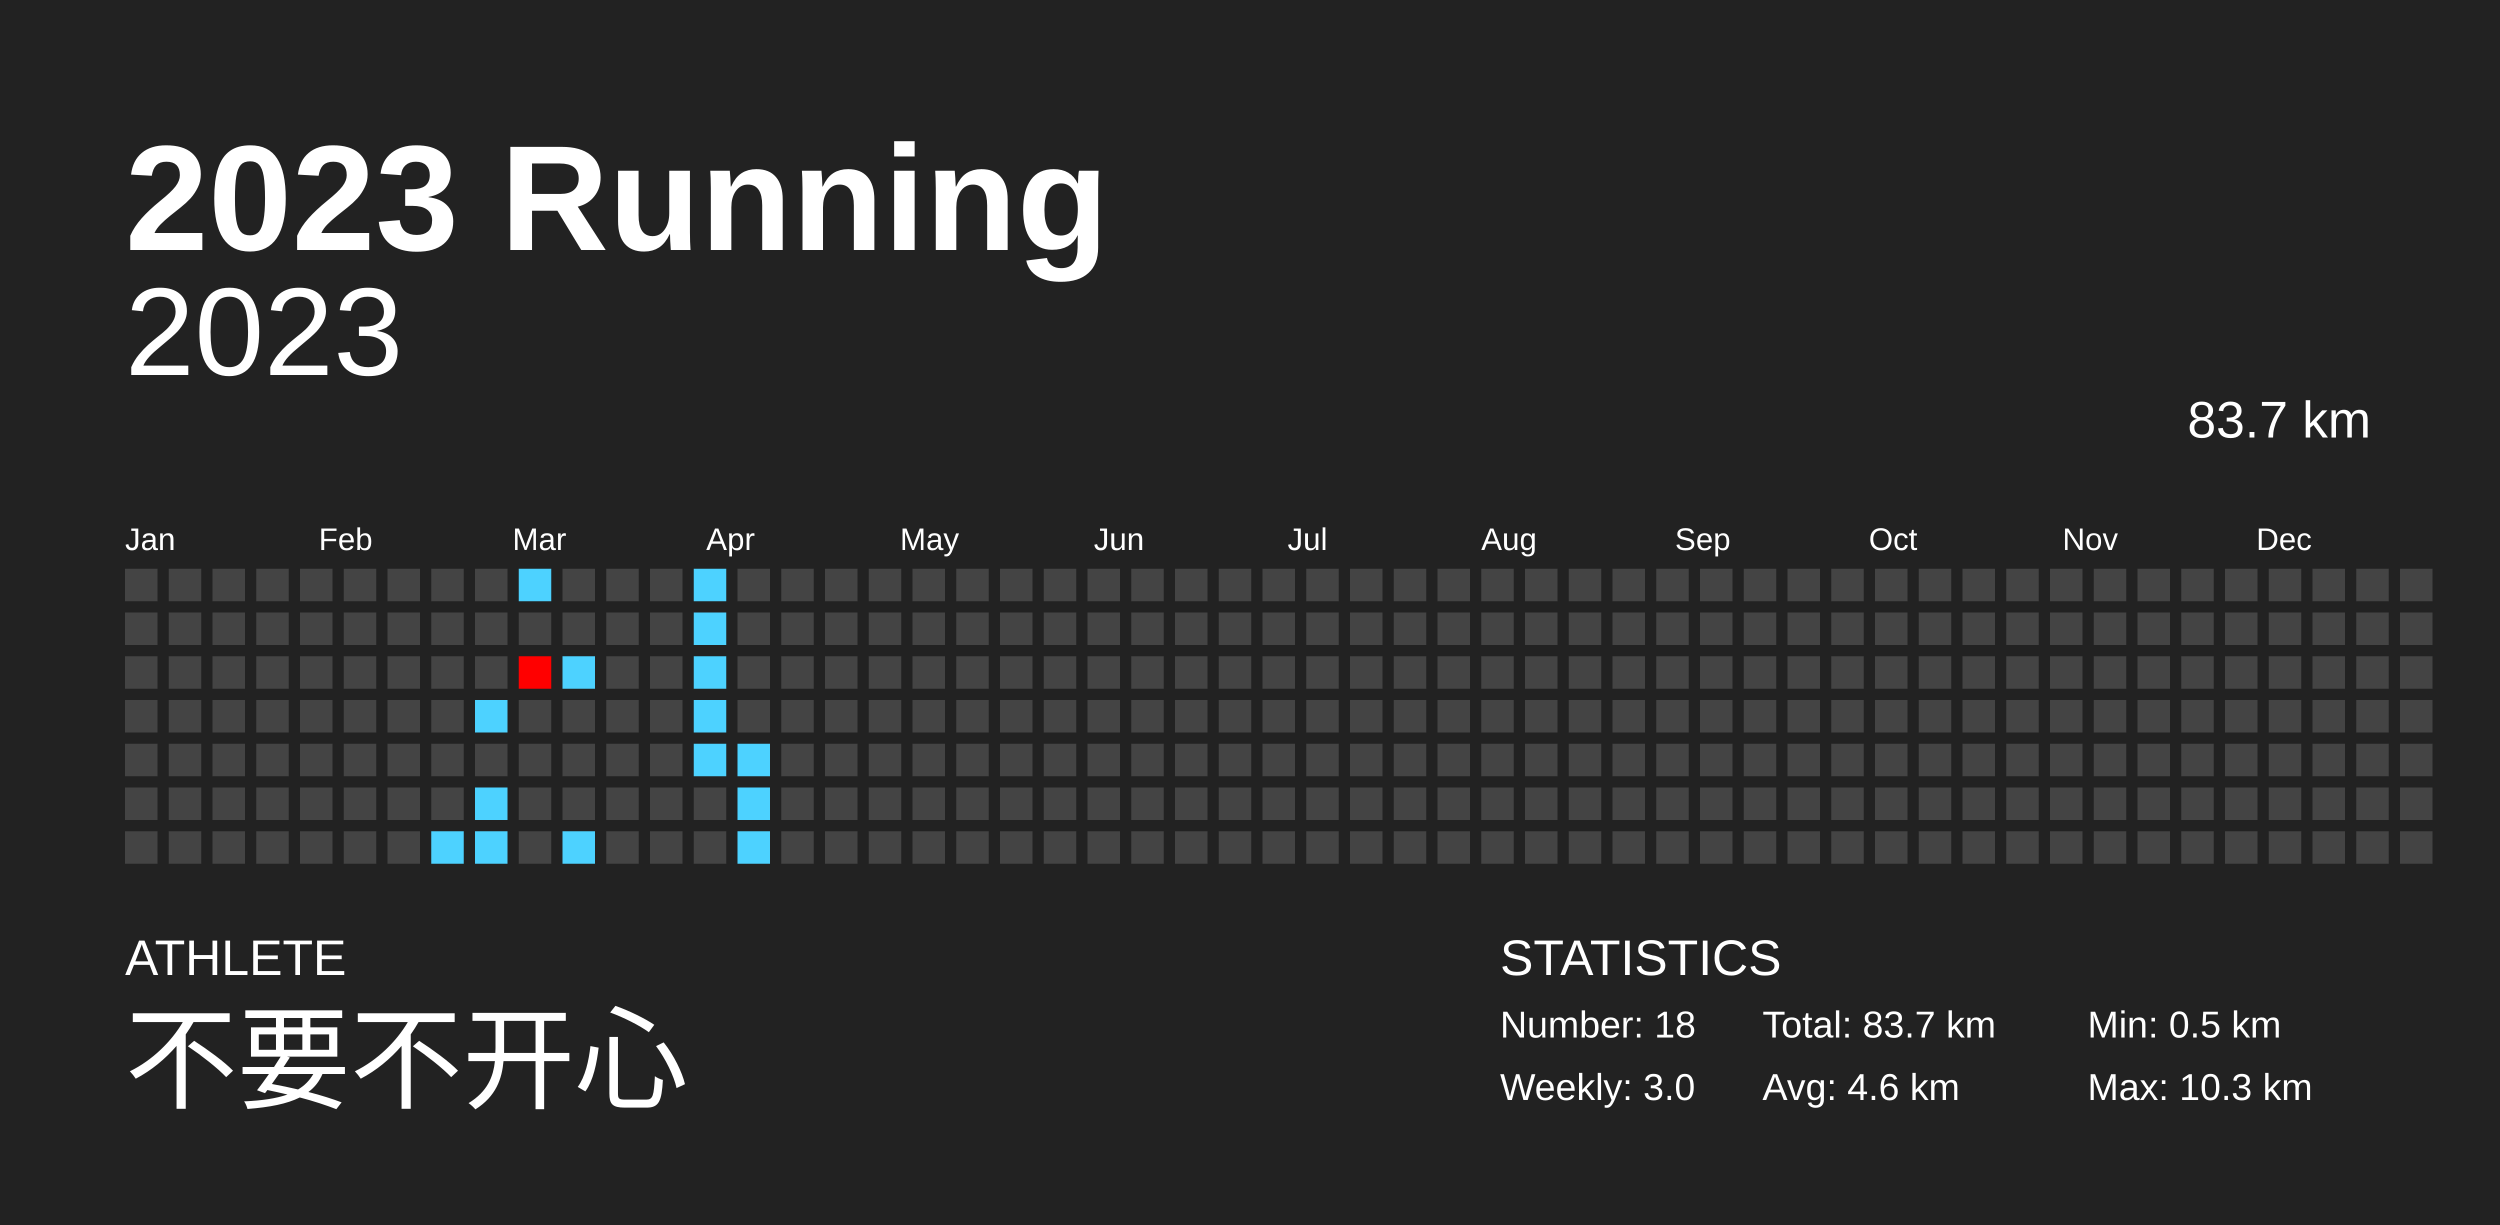
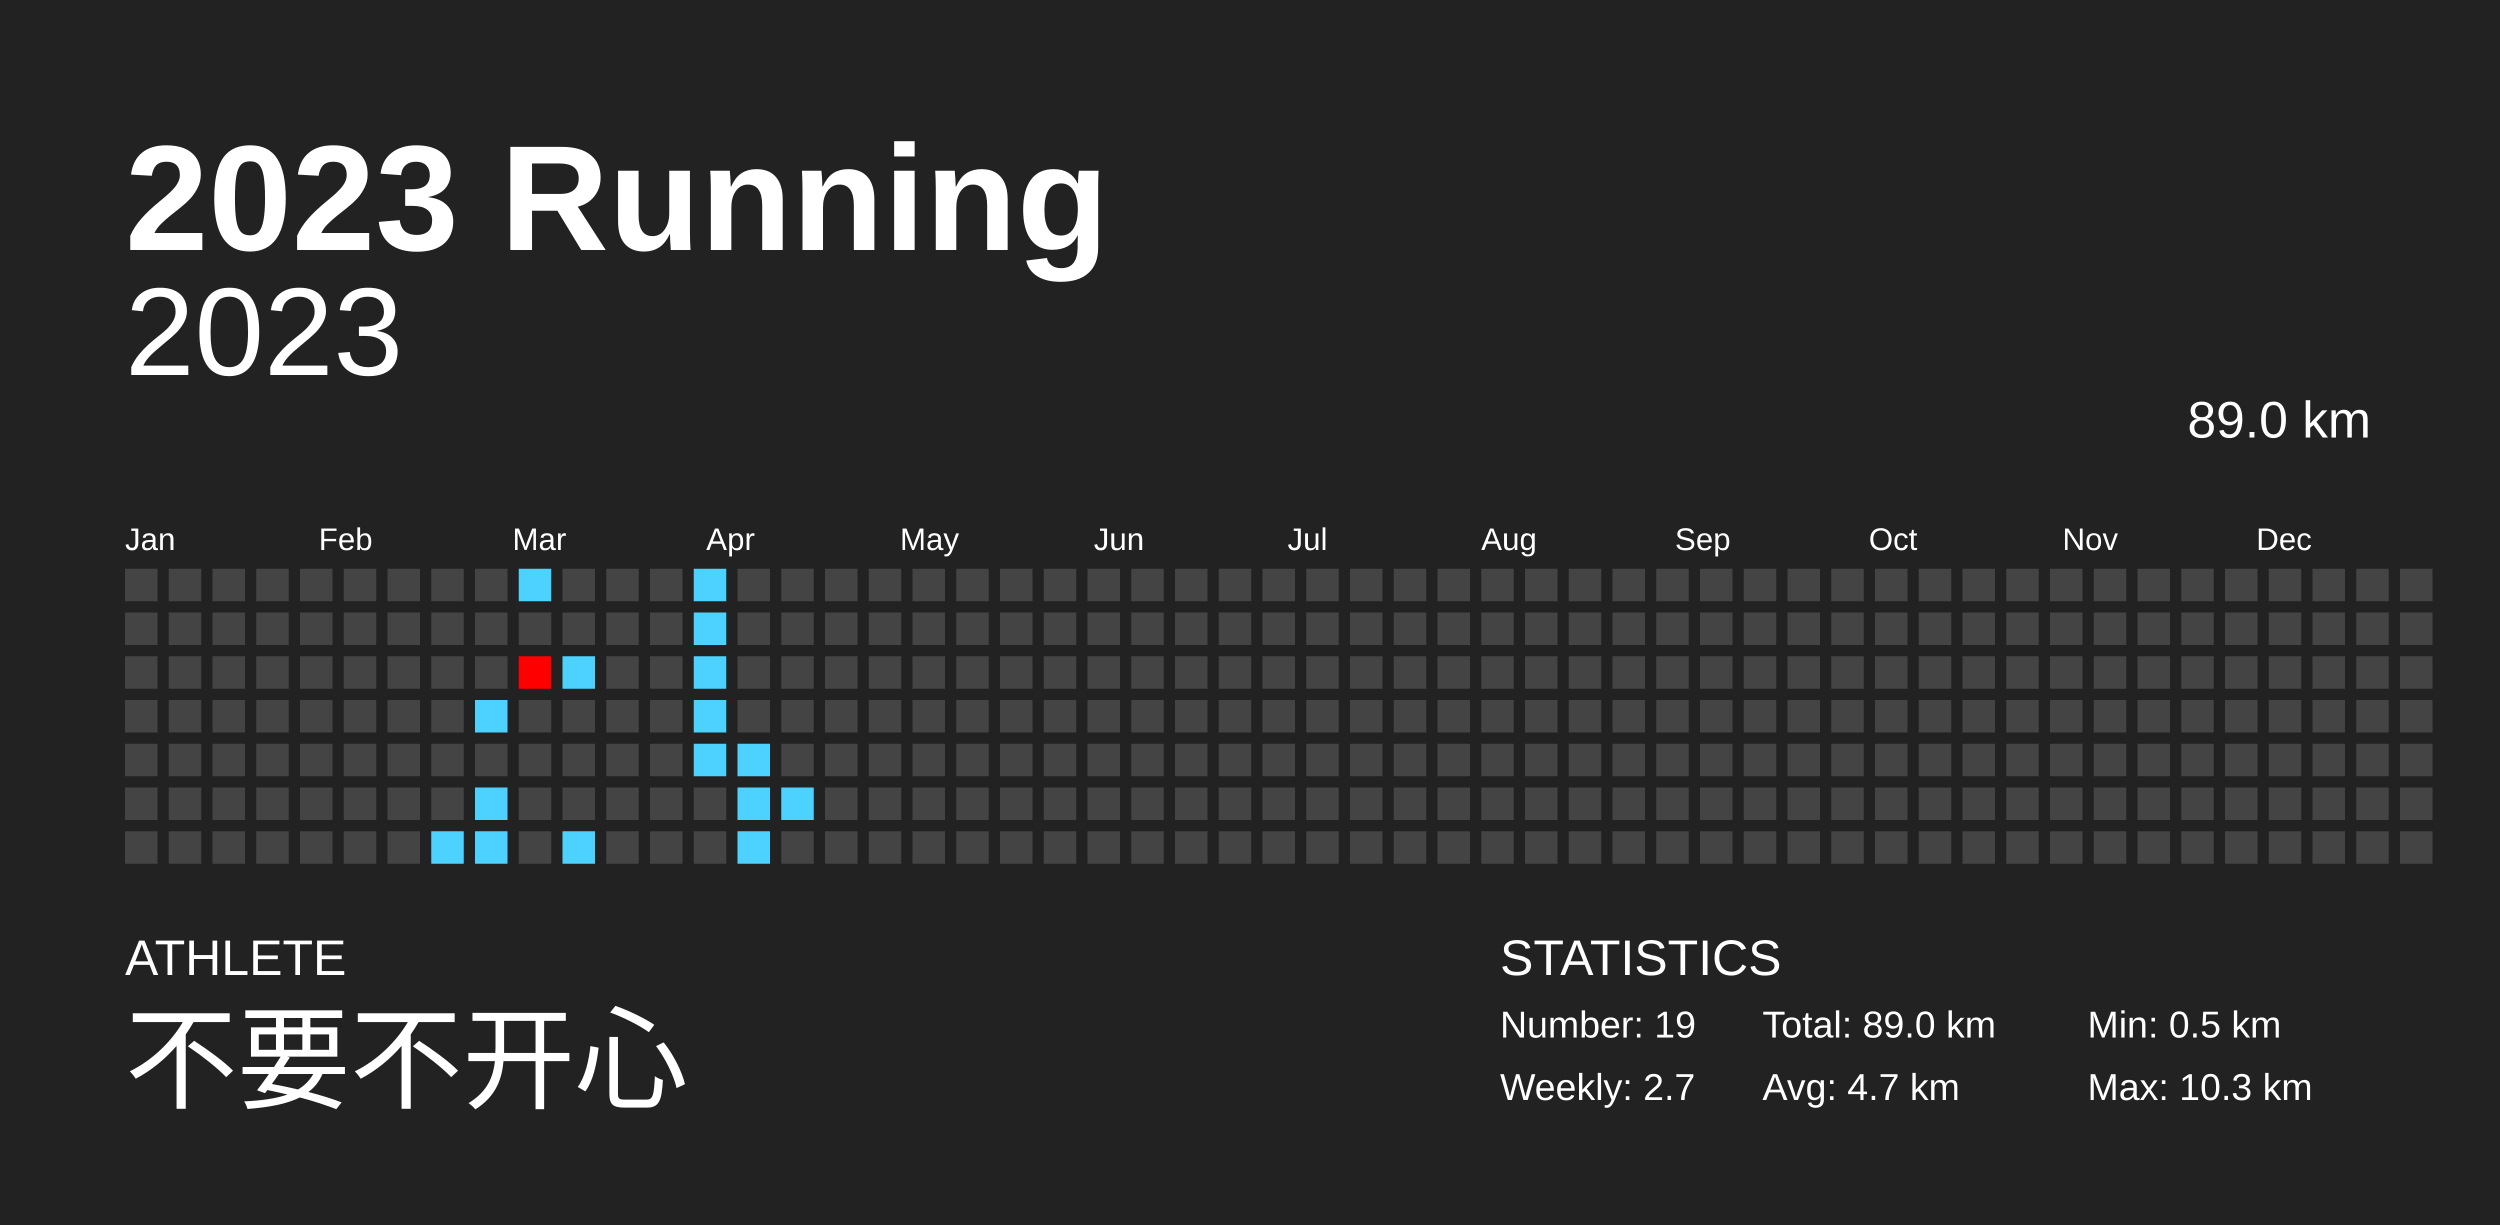
<svg xmlns="http://www.w3.org/2000/svg" baseProfile="full" height="98mm" version="1.1" viewBox="0,0,200,98" width="200mm">
  <defs />
  <rect fill="#222222" height="98" width="200" x="0" y="0" />
  <text fill="#FFFFFF" style="font-size:12px; font-family:Arial; font-weight:bold;" x="10" y="20">2023 Running</text>
  <text fill="#FFFFFF" style="font-size:4px; font-family:Arial" x="10" y="78">ATHLETE</text>
  <text fill="#FFFFFF" style="font-size:9px; font-family:Arial" x="10" y="88">不要不开心</text>
  <text fill="#FFFFFF" style="font-size:4px; font-family:Arial" x="120" y="78">STATISTICS</text>
-   <text fill="#FFFFFF" style="font-size:3px; font-family:Arial" x="120" y="83">Number: 18</text>
-   <text fill="#FFFFFF" style="font-size:3px; font-family:Arial" x="120" y="88">Weekly: 3.0</text>
-   <text fill="#FFFFFF" style="font-size:3px; font-family:Arial" x="141" y="83">Total: 83.7 km</text>
-   <text fill="#FFFFFF" style="font-size:3px; font-family:Arial" x="141" y="88">Avg: 4.6 km</text>
+   <text fill="#FFFFFF" style="font-size:3px; font-family:Arial" x="120" y="83">Number: 19</text>
+   <text fill="#FFFFFF" style="font-size:3px; font-family:Arial" x="120" y="88">Weekly: 2.7</text>
+   <text fill="#FFFFFF" style="font-size:3px; font-family:Arial" x="141" y="83">Total: 89.0 km</text>
+   <text fill="#FFFFFF" style="font-size:3px; font-family:Arial" x="141" y="88">Avg: 4.7 km</text>
  <text fill="#FFFFFF" style="font-size:3px; font-family:Arial" x="167" y="83">Min: 0.5 km</text>
  <text fill="#FFFFFF" style="font-size:3px; font-family:Arial" x="167" y="88">Max: 10.3 km</text>
  <text alignment-baseline="hanging" fill="#FFFFFF" style="font-size:10.0px; font-family:Arial;" x="10" y="30">2023</text>
-   <text alignment-baseline="hanging" fill="#FFFFFF" style="font-size:4.125px; font-family:Arial;" x="175" y="35">83.7 km</text>
+   <text alignment-baseline="hanging" fill="#FFFFFF" style="font-size:4.125px; font-family:Arial;" x="175" y="35">89.0 km</text>
  <text fill="#FFFFFF" style="font-size:2.5px; font-family:Arial" x="10.0" y="44">Jan</text>
  <text fill="#FFFFFF" style="font-size:2.5px; font-family:Arial" x="25.5" y="44">Feb</text>
  <text fill="#FFFFFF" style="font-size:2.5px; font-family:Arial" x="41.0" y="44">Mar</text>
  <text fill="#FFFFFF" style="font-size:2.5px; font-family:Arial" x="56.5" y="44">Apr</text>
  <text fill="#FFFFFF" style="font-size:2.5px; font-family:Arial" x="72.0" y="44">May</text>
  <text fill="#FFFFFF" style="font-size:2.5px; font-family:Arial" x="87.5" y="44">Jun</text>
  <text fill="#FFFFFF" style="font-size:2.5px; font-family:Arial" x="103.0" y="44">Jul</text>
  <text fill="#FFFFFF" style="font-size:2.5px; font-family:Arial" x="118.5" y="44">Aug</text>
  <text fill="#FFFFFF" style="font-size:2.5px; font-family:Arial" x="134.0" y="44">Sep</text>
  <text fill="#FFFFFF" style="font-size:2.5px; font-family:Arial" x="149.5" y="44">Oct</text>
  <text fill="#FFFFFF" style="font-size:2.5px; font-family:Arial" x="165.0" y="44">Nov</text>
  <text fill="#FFFFFF" style="font-size:2.5px; font-family:Arial" x="180.5" y="44">Dec</text>
  <rect fill="#444444" height="2.6" width="2.6" x="10.0" y="45.5" />
  <rect fill="#444444" height="2.6" width="2.6" x="10.0" y="49.0" />
  <rect fill="#444444" height="2.6" width="2.6" x="10.0" y="52.5" />
  <rect fill="#444444" height="2.6" width="2.6" x="10.0" y="56.0" />
  <rect fill="#444444" height="2.6" width="2.6" x="10.0" y="59.5" />
  <rect fill="#444444" height="2.6" width="2.6" x="10.0" y="63.0" />
  <rect fill="#444444" height="2.6" width="2.6" x="10.0" y="66.5" />
  <rect fill="#444444" height="2.6" width="2.6" x="13.5" y="45.5" />
  <rect fill="#444444" height="2.6" width="2.6" x="13.5" y="49.0" />
  <rect fill="#444444" height="2.6" width="2.6" x="13.5" y="52.5" />
  <rect fill="#444444" height="2.6" width="2.6" x="13.5" y="56.0" />
  <rect fill="#444444" height="2.6" width="2.6" x="13.5" y="59.5" />
  <rect fill="#444444" height="2.6" width="2.6" x="13.5" y="63.0" />
  <rect fill="#444444" height="2.6" width="2.6" x="13.5" y="66.5" />
  <rect fill="#444444" height="2.6" width="2.6" x="17.0" y="45.5" />
  <rect fill="#444444" height="2.6" width="2.6" x="17.0" y="49.0" />
  <rect fill="#444444" height="2.6" width="2.6" x="17.0" y="52.5" />
  <rect fill="#444444" height="2.6" width="2.6" x="17.0" y="56.0" />
  <rect fill="#444444" height="2.6" width="2.6" x="17.0" y="59.5" />
  <rect fill="#444444" height="2.6" width="2.6" x="17.0" y="63.0" />
  <rect fill="#444444" height="2.6" width="2.6" x="17.0" y="66.5" />
  <rect fill="#444444" height="2.6" width="2.6" x="20.5" y="45.5" />
  <rect fill="#444444" height="2.6" width="2.6" x="20.5" y="49.0" />
  <rect fill="#444444" height="2.6" width="2.6" x="20.5" y="52.5" />
  <rect fill="#444444" height="2.6" width="2.6" x="20.5" y="56.0" />
  <rect fill="#444444" height="2.6" width="2.6" x="20.5" y="59.5" />
  <rect fill="#444444" height="2.6" width="2.6" x="20.5" y="63.0" />
  <rect fill="#444444" height="2.6" width="2.6" x="20.5" y="66.5" />
  <rect fill="#444444" height="2.6" width="2.6" x="24.0" y="45.5" />
  <rect fill="#444444" height="2.6" width="2.6" x="24.0" y="49.0" />
  <rect fill="#444444" height="2.6" width="2.6" x="24.0" y="52.5" />
  <rect fill="#444444" height="2.6" width="2.6" x="24.0" y="56.0" />
  <rect fill="#444444" height="2.6" width="2.6" x="24.0" y="59.5" />
  <rect fill="#444444" height="2.6" width="2.6" x="24.0" y="63.0" />
  <rect fill="#444444" height="2.6" width="2.6" x="24.0" y="66.5" />
  <rect fill="#444444" height="2.6" width="2.6" x="27.5" y="45.5" />
  <rect fill="#444444" height="2.6" width="2.6" x="27.5" y="49.0" />
  <rect fill="#444444" height="2.6" width="2.6" x="27.5" y="52.5" />
  <rect fill="#444444" height="2.6" width="2.6" x="27.5" y="56.0" />
  <rect fill="#444444" height="2.6" width="2.6" x="27.5" y="59.5" />
  <rect fill="#444444" height="2.6" width="2.6" x="27.5" y="63.0" />
  <rect fill="#444444" height="2.6" width="2.6" x="27.5" y="66.5" />
  <rect fill="#444444" height="2.6" width="2.6" x="31.0" y="45.5" />
  <rect fill="#444444" height="2.6" width="2.6" x="31.0" y="49.0" />
  <rect fill="#444444" height="2.6" width="2.6" x="31.0" y="52.5" />
  <rect fill="#444444" height="2.6" width="2.6" x="31.0" y="56.0" />
  <rect fill="#444444" height="2.6" width="2.6" x="31.0" y="59.5" />
  <rect fill="#444444" height="2.6" width="2.6" x="31.0" y="63.0" />
  <rect fill="#444444" height="2.6" width="2.6" x="31.0" y="66.5" />
  <rect fill="#444444" height="2.6" width="2.6" x="34.5" y="45.5" />
  <rect fill="#444444" height="2.6" width="2.6" x="34.5" y="49.0" />
  <rect fill="#444444" height="2.6" width="2.6" x="34.5" y="52.5" />
  <rect fill="#444444" height="2.6" width="2.6" x="34.5" y="56.0" />
  <rect fill="#444444" height="2.6" width="2.6" x="34.5" y="59.5" />
  <rect fill="#444444" height="2.6" width="2.6" x="34.5" y="63.0" />
  <rect fill="#4dd2ff" height="2.6" width="2.6" x="34.5" y="66.5" />
  <rect fill="#444444" height="2.6" width="2.6" x="38.0" y="45.5" />
  <rect fill="#444444" height="2.6" width="2.6" x="38.0" y="49.0" />
  <rect fill="#444444" height="2.6" width="2.6" x="38.0" y="52.5" />
  <rect fill="#4dd2ff" height="2.6" width="2.6" x="38.0" y="56.0" />
  <rect fill="#444444" height="2.6" width="2.6" x="38.0" y="59.5" />
  <rect fill="#4dd2ff" height="2.6" width="2.6" x="38.0" y="63.0" />
  <rect fill="#4dd2ff" height="2.6" width="2.6" x="38.0" y="66.5" />
  <rect fill="#4dd2ff" height="2.6" width="2.6" x="41.5" y="45.5" />
  <rect fill="#444444" height="2.6" width="2.6" x="41.5" y="49.0" />
  <rect fill="#ff0000" height="2.6" width="2.6" x="41.5" y="52.5" />
  <rect fill="#444444" height="2.6" width="2.6" x="41.5" y="56.0" />
  <rect fill="#444444" height="2.6" width="2.6" x="41.5" y="59.5" />
  <rect fill="#444444" height="2.6" width="2.6" x="41.5" y="63.0" />
  <rect fill="#444444" height="2.6" width="2.6" x="41.5" y="66.5" />
  <rect fill="#444444" height="2.6" width="2.6" x="45.0" y="45.5" />
  <rect fill="#444444" height="2.6" width="2.6" x="45.0" y="49.0" />
  <rect fill="#4dd2ff" height="2.6" width="2.6" x="45.0" y="52.5" />
  <rect fill="#444444" height="2.6" width="2.6" x="45.0" y="56.0" />
  <rect fill="#444444" height="2.6" width="2.6" x="45.0" y="59.5" />
  <rect fill="#444444" height="2.6" width="2.6" x="45.0" y="63.0" />
  <rect fill="#4dd2ff" height="2.6" width="2.6" x="45.0" y="66.5" />
  <rect fill="#444444" height="2.6" width="2.6" x="48.5" y="45.5" />
  <rect fill="#444444" height="2.6" width="2.6" x="48.5" y="49.0" />
  <rect fill="#444444" height="2.6" width="2.6" x="48.5" y="52.5" />
  <rect fill="#444444" height="2.6" width="2.6" x="48.5" y="56.0" />
  <rect fill="#444444" height="2.6" width="2.6" x="48.5" y="59.5" />
  <rect fill="#444444" height="2.6" width="2.6" x="48.5" y="63.0" />
  <rect fill="#444444" height="2.6" width="2.6" x="48.5" y="66.5" />
  <rect fill="#444444" height="2.6" width="2.6" x="52.0" y="45.5" />
  <rect fill="#444444" height="2.6" width="2.6" x="52.0" y="49.0" />
  <rect fill="#444444" height="2.6" width="2.6" x="52.0" y="52.5" />
  <rect fill="#444444" height="2.6" width="2.6" x="52.0" y="56.0" />
  <rect fill="#444444" height="2.6" width="2.6" x="52.0" y="59.5" />
  <rect fill="#444444" height="2.6" width="2.6" x="52.0" y="63.0" />
  <rect fill="#444444" height="2.6" width="2.6" x="52.0" y="66.5" />
  <rect fill="#4dd2ff" height="2.6" width="2.6" x="55.5" y="45.5" />
  <rect fill="#4dd2ff" height="2.6" width="2.6" x="55.5" y="49.0" />
  <rect fill="#4dd2ff" height="2.6" width="2.6" x="55.5" y="52.5" />
  <rect fill="#4dd2ff" height="2.6" width="2.6" x="55.5" y="56.0" />
  <rect fill="#4dd2ff" height="2.6" width="2.6" x="55.5" y="59.5" />
  <rect fill="#444444" height="2.6" width="2.6" x="55.5" y="63.0" />
  <rect fill="#444444" height="2.6" width="2.6" x="55.5" y="66.5" />
  <rect fill="#444444" height="2.6" width="2.6" x="59.0" y="45.5" />
  <rect fill="#444444" height="2.6" width="2.6" x="59.0" y="49.0" />
  <rect fill="#444444" height="2.6" width="2.6" x="59.0" y="52.5" />
  <rect fill="#444444" height="2.6" width="2.6" x="59.0" y="56.0" />
  <rect fill="#4dd2ff" height="2.6" width="2.6" x="59.0" y="59.5" />
  <rect fill="#4dd2ff" height="2.6" width="2.6" x="59.0" y="63.0" />
  <rect fill="#4dd2ff" height="2.6" width="2.6" x="59.0" y="66.5" />
  <rect fill="#444444" height="2.6" width="2.6" x="62.5" y="45.5" />
  <rect fill="#444444" height="2.6" width="2.6" x="62.5" y="49.0" />
  <rect fill="#444444" height="2.6" width="2.6" x="62.5" y="52.5" />
  <rect fill="#444444" height="2.6" width="2.6" x="62.5" y="56.0" />
  <rect fill="#444444" height="2.6" width="2.6" x="62.5" y="59.5" />
-   <rect fill="#444444" height="2.6" width="2.6" x="62.5" y="63.0" />
+   <rect fill="#4dd2ff" height="2.6" width="2.6" x="62.5" y="63.0" />
  <rect fill="#444444" height="2.6" width="2.6" x="62.5" y="66.5" />
  <rect fill="#444444" height="2.6" width="2.6" x="66.0" y="45.5" />
  <rect fill="#444444" height="2.6" width="2.6" x="66.0" y="49.0" />
  <rect fill="#444444" height="2.6" width="2.6" x="66.0" y="52.5" />
  <rect fill="#444444" height="2.6" width="2.6" x="66.0" y="56.0" />
  <rect fill="#444444" height="2.6" width="2.6" x="66.0" y="59.5" />
  <rect fill="#444444" height="2.6" width="2.6" x="66.0" y="63.0" />
  <rect fill="#444444" height="2.6" width="2.6" x="66.0" y="66.5" />
  <rect fill="#444444" height="2.6" width="2.6" x="69.5" y="45.5" />
  <rect fill="#444444" height="2.6" width="2.6" x="69.5" y="49.0" />
  <rect fill="#444444" height="2.6" width="2.6" x="69.5" y="52.5" />
  <rect fill="#444444" height="2.6" width="2.6" x="69.5" y="56.0" />
  <rect fill="#444444" height="2.6" width="2.6" x="69.5" y="59.5" />
  <rect fill="#444444" height="2.6" width="2.6" x="69.5" y="63.0" />
  <rect fill="#444444" height="2.6" width="2.6" x="69.5" y="66.5" />
  <rect fill="#444444" height="2.6" width="2.6" x="73.0" y="45.5" />
  <rect fill="#444444" height="2.6" width="2.6" x="73.0" y="49.0" />
  <rect fill="#444444" height="2.6" width="2.6" x="73.0" y="52.5" />
  <rect fill="#444444" height="2.6" width="2.6" x="73.0" y="56.0" />
  <rect fill="#444444" height="2.6" width="2.6" x="73.0" y="59.5" />
  <rect fill="#444444" height="2.6" width="2.6" x="73.0" y="63.0" />
  <rect fill="#444444" height="2.6" width="2.6" x="73.0" y="66.5" />
  <rect fill="#444444" height="2.6" width="2.6" x="76.5" y="45.5" />
  <rect fill="#444444" height="2.6" width="2.6" x="76.5" y="49.0" />
  <rect fill="#444444" height="2.6" width="2.6" x="76.5" y="52.5" />
  <rect fill="#444444" height="2.6" width="2.6" x="76.5" y="56.0" />
  <rect fill="#444444" height="2.6" width="2.6" x="76.5" y="59.5" />
  <rect fill="#444444" height="2.6" width="2.6" x="76.5" y="63.0" />
  <rect fill="#444444" height="2.6" width="2.6" x="76.5" y="66.5" />
  <rect fill="#444444" height="2.6" width="2.6" x="80.0" y="45.5" />
  <rect fill="#444444" height="2.6" width="2.6" x="80.0" y="49.0" />
  <rect fill="#444444" height="2.6" width="2.6" x="80.0" y="52.5" />
  <rect fill="#444444" height="2.6" width="2.6" x="80.0" y="56.0" />
  <rect fill="#444444" height="2.6" width="2.6" x="80.0" y="59.5" />
  <rect fill="#444444" height="2.6" width="2.6" x="80.0" y="63.0" />
  <rect fill="#444444" height="2.6" width="2.6" x="80.0" y="66.5" />
  <rect fill="#444444" height="2.6" width="2.6" x="83.5" y="45.5" />
  <rect fill="#444444" height="2.6" width="2.6" x="83.5" y="49.0" />
  <rect fill="#444444" height="2.6" width="2.6" x="83.5" y="52.5" />
  <rect fill="#444444" height="2.6" width="2.6" x="83.5" y="56.0" />
  <rect fill="#444444" height="2.6" width="2.6" x="83.5" y="59.5" />
  <rect fill="#444444" height="2.6" width="2.6" x="83.5" y="63.0" />
  <rect fill="#444444" height="2.6" width="2.6" x="83.5" y="66.5" />
  <rect fill="#444444" height="2.6" width="2.6" x="87.0" y="45.5" />
  <rect fill="#444444" height="2.6" width="2.6" x="87.0" y="49.0" />
  <rect fill="#444444" height="2.6" width="2.6" x="87.0" y="52.5" />
  <rect fill="#444444" height="2.6" width="2.6" x="87.0" y="56.0" />
  <rect fill="#444444" height="2.6" width="2.6" x="87.0" y="59.5" />
  <rect fill="#444444" height="2.6" width="2.6" x="87.0" y="63.0" />
  <rect fill="#444444" height="2.6" width="2.6" x="87.0" y="66.5" />
  <rect fill="#444444" height="2.6" width="2.6" x="90.5" y="45.5" />
  <rect fill="#444444" height="2.6" width="2.6" x="90.5" y="49.0" />
  <rect fill="#444444" height="2.6" width="2.6" x="90.5" y="52.5" />
  <rect fill="#444444" height="2.6" width="2.6" x="90.5" y="56.0" />
  <rect fill="#444444" height="2.6" width="2.6" x="90.5" y="59.5" />
  <rect fill="#444444" height="2.6" width="2.6" x="90.5" y="63.0" />
  <rect fill="#444444" height="2.6" width="2.6" x="90.5" y="66.5" />
  <rect fill="#444444" height="2.6" width="2.6" x="94.0" y="45.5" />
  <rect fill="#444444" height="2.6" width="2.6" x="94.0" y="49.0" />
  <rect fill="#444444" height="2.6" width="2.6" x="94.0" y="52.5" />
  <rect fill="#444444" height="2.6" width="2.6" x="94.0" y="56.0" />
  <rect fill="#444444" height="2.6" width="2.6" x="94.0" y="59.5" />
  <rect fill="#444444" height="2.6" width="2.6" x="94.0" y="63.0" />
  <rect fill="#444444" height="2.6" width="2.6" x="94.0" y="66.5" />
  <rect fill="#444444" height="2.6" width="2.6" x="97.5" y="45.5" />
  <rect fill="#444444" height="2.6" width="2.6" x="97.5" y="49.0" />
  <rect fill="#444444" height="2.6" width="2.6" x="97.5" y="52.5" />
  <rect fill="#444444" height="2.6" width="2.6" x="97.5" y="56.0" />
  <rect fill="#444444" height="2.6" width="2.6" x="97.5" y="59.5" />
  <rect fill="#444444" height="2.6" width="2.6" x="97.5" y="63.0" />
  <rect fill="#444444" height="2.6" width="2.6" x="97.5" y="66.5" />
  <rect fill="#444444" height="2.6" width="2.6" x="101.0" y="45.5" />
  <rect fill="#444444" height="2.6" width="2.6" x="101.0" y="49.0" />
  <rect fill="#444444" height="2.6" width="2.6" x="101.0" y="52.5" />
  <rect fill="#444444" height="2.6" width="2.6" x="101.0" y="56.0" />
  <rect fill="#444444" height="2.6" width="2.6" x="101.0" y="59.5" />
  <rect fill="#444444" height="2.6" width="2.6" x="101.0" y="63.0" />
  <rect fill="#444444" height="2.6" width="2.6" x="101.0" y="66.5" />
  <rect fill="#444444" height="2.6" width="2.6" x="104.5" y="45.5" />
  <rect fill="#444444" height="2.6" width="2.6" x="104.5" y="49.0" />
  <rect fill="#444444" height="2.6" width="2.6" x="104.5" y="52.5" />
  <rect fill="#444444" height="2.6" width="2.6" x="104.5" y="56.0" />
  <rect fill="#444444" height="2.6" width="2.6" x="104.5" y="59.5" />
  <rect fill="#444444" height="2.6" width="2.6" x="104.5" y="63.0" />
  <rect fill="#444444" height="2.6" width="2.6" x="104.5" y="66.5" />
  <rect fill="#444444" height="2.6" width="2.6" x="108.0" y="45.5" />
  <rect fill="#444444" height="2.6" width="2.6" x="108.0" y="49.0" />
  <rect fill="#444444" height="2.6" width="2.6" x="108.0" y="52.5" />
  <rect fill="#444444" height="2.6" width="2.6" x="108.0" y="56.0" />
  <rect fill="#444444" height="2.6" width="2.6" x="108.0" y="59.5" />
  <rect fill="#444444" height="2.6" width="2.6" x="108.0" y="63.0" />
  <rect fill="#444444" height="2.6" width="2.6" x="108.0" y="66.5" />
  <rect fill="#444444" height="2.6" width="2.6" x="111.5" y="45.5" />
  <rect fill="#444444" height="2.6" width="2.6" x="111.5" y="49.0" />
  <rect fill="#444444" height="2.6" width="2.6" x="111.5" y="52.5" />
  <rect fill="#444444" height="2.6" width="2.6" x="111.5" y="56.0" />
  <rect fill="#444444" height="2.6" width="2.6" x="111.5" y="59.5" />
  <rect fill="#444444" height="2.6" width="2.6" x="111.5" y="63.0" />
  <rect fill="#444444" height="2.6" width="2.6" x="111.5" y="66.5" />
  <rect fill="#444444" height="2.6" width="2.6" x="115.0" y="45.5" />
  <rect fill="#444444" height="2.6" width="2.6" x="115.0" y="49.0" />
  <rect fill="#444444" height="2.6" width="2.6" x="115.0" y="52.5" />
  <rect fill="#444444" height="2.6" width="2.6" x="115.0" y="56.0" />
  <rect fill="#444444" height="2.6" width="2.6" x="115.0" y="59.5" />
  <rect fill="#444444" height="2.6" width="2.6" x="115.0" y="63.0" />
  <rect fill="#444444" height="2.6" width="2.6" x="115.0" y="66.5" />
  <rect fill="#444444" height="2.6" width="2.6" x="118.5" y="45.5" />
  <rect fill="#444444" height="2.6" width="2.6" x="118.5" y="49.0" />
  <rect fill="#444444" height="2.6" width="2.6" x="118.5" y="52.5" />
  <rect fill="#444444" height="2.6" width="2.6" x="118.5" y="56.0" />
  <rect fill="#444444" height="2.6" width="2.6" x="118.5" y="59.5" />
  <rect fill="#444444" height="2.6" width="2.6" x="118.5" y="63.0" />
  <rect fill="#444444" height="2.6" width="2.6" x="118.5" y="66.5" />
  <rect fill="#444444" height="2.6" width="2.6" x="122.0" y="45.5" />
  <rect fill="#444444" height="2.6" width="2.6" x="122.0" y="49.0" />
  <rect fill="#444444" height="2.6" width="2.6" x="122.0" y="52.5" />
  <rect fill="#444444" height="2.6" width="2.6" x="122.0" y="56.0" />
  <rect fill="#444444" height="2.6" width="2.6" x="122.0" y="59.5" />
  <rect fill="#444444" height="2.6" width="2.6" x="122.0" y="63.0" />
  <rect fill="#444444" height="2.6" width="2.6" x="122.0" y="66.5" />
  <rect fill="#444444" height="2.6" width="2.6" x="125.5" y="45.5" />
  <rect fill="#444444" height="2.6" width="2.6" x="125.5" y="49.0" />
  <rect fill="#444444" height="2.6" width="2.6" x="125.5" y="52.5" />
  <rect fill="#444444" height="2.6" width="2.6" x="125.5" y="56.0" />
  <rect fill="#444444" height="2.6" width="2.6" x="125.5" y="59.5" />
  <rect fill="#444444" height="2.6" width="2.6" x="125.5" y="63.0" />
  <rect fill="#444444" height="2.6" width="2.6" x="125.5" y="66.5" />
  <rect fill="#444444" height="2.6" width="2.6" x="129.0" y="45.5" />
  <rect fill="#444444" height="2.6" width="2.6" x="129.0" y="49.0" />
  <rect fill="#444444" height="2.6" width="2.6" x="129.0" y="52.5" />
  <rect fill="#444444" height="2.6" width="2.6" x="129.0" y="56.0" />
  <rect fill="#444444" height="2.6" width="2.6" x="129.0" y="59.5" />
  <rect fill="#444444" height="2.6" width="2.6" x="129.0" y="63.0" />
  <rect fill="#444444" height="2.6" width="2.6" x="129.0" y="66.5" />
  <rect fill="#444444" height="2.6" width="2.6" x="132.5" y="45.5" />
  <rect fill="#444444" height="2.6" width="2.6" x="132.5" y="49.0" />
  <rect fill="#444444" height="2.6" width="2.6" x="132.5" y="52.5" />
  <rect fill="#444444" height="2.6" width="2.6" x="132.5" y="56.0" />
  <rect fill="#444444" height="2.6" width="2.6" x="132.5" y="59.5" />
  <rect fill="#444444" height="2.6" width="2.6" x="132.5" y="63.0" />
  <rect fill="#444444" height="2.6" width="2.6" x="132.5" y="66.5" />
  <rect fill="#444444" height="2.6" width="2.6" x="136.0" y="45.5" />
  <rect fill="#444444" height="2.6" width="2.6" x="136.0" y="49.0" />
  <rect fill="#444444" height="2.6" width="2.6" x="136.0" y="52.5" />
  <rect fill="#444444" height="2.6" width="2.6" x="136.0" y="56.0" />
  <rect fill="#444444" height="2.6" width="2.6" x="136.0" y="59.5" />
  <rect fill="#444444" height="2.6" width="2.6" x="136.0" y="63.0" />
  <rect fill="#444444" height="2.6" width="2.6" x="136.0" y="66.5" />
  <rect fill="#444444" height="2.6" width="2.6" x="139.5" y="45.5" />
  <rect fill="#444444" height="2.6" width="2.6" x="139.5" y="49.0" />
  <rect fill="#444444" height="2.6" width="2.6" x="139.5" y="52.5" />
  <rect fill="#444444" height="2.6" width="2.6" x="139.5" y="56.0" />
  <rect fill="#444444" height="2.6" width="2.6" x="139.5" y="59.5" />
  <rect fill="#444444" height="2.6" width="2.6" x="139.5" y="63.0" />
  <rect fill="#444444" height="2.6" width="2.6" x="139.5" y="66.5" />
  <rect fill="#444444" height="2.6" width="2.6" x="143.0" y="45.5" />
  <rect fill="#444444" height="2.6" width="2.6" x="143.0" y="49.0" />
  <rect fill="#444444" height="2.6" width="2.6" x="143.0" y="52.5" />
  <rect fill="#444444" height="2.6" width="2.6" x="143.0" y="56.0" />
  <rect fill="#444444" height="2.6" width="2.6" x="143.0" y="59.5" />
  <rect fill="#444444" height="2.6" width="2.6" x="143.0" y="63.0" />
  <rect fill="#444444" height="2.6" width="2.6" x="143.0" y="66.5" />
  <rect fill="#444444" height="2.6" width="2.6" x="146.5" y="45.5" />
  <rect fill="#444444" height="2.6" width="2.6" x="146.5" y="49.0" />
  <rect fill="#444444" height="2.6" width="2.6" x="146.5" y="52.5" />
  <rect fill="#444444" height="2.6" width="2.6" x="146.5" y="56.0" />
  <rect fill="#444444" height="2.6" width="2.6" x="146.5" y="59.5" />
  <rect fill="#444444" height="2.6" width="2.6" x="146.5" y="63.0" />
  <rect fill="#444444" height="2.6" width="2.6" x="146.5" y="66.5" />
  <rect fill="#444444" height="2.6" width="2.6" x="150.0" y="45.5" />
  <rect fill="#444444" height="2.6" width="2.6" x="150.0" y="49.0" />
  <rect fill="#444444" height="2.6" width="2.6" x="150.0" y="52.5" />
  <rect fill="#444444" height="2.6" width="2.6" x="150.0" y="56.0" />
  <rect fill="#444444" height="2.6" width="2.6" x="150.0" y="59.5" />
  <rect fill="#444444" height="2.6" width="2.6" x="150.0" y="63.0" />
  <rect fill="#444444" height="2.6" width="2.6" x="150.0" y="66.5" />
  <rect fill="#444444" height="2.6" width="2.6" x="153.5" y="45.5" />
  <rect fill="#444444" height="2.6" width="2.6" x="153.5" y="49.0" />
  <rect fill="#444444" height="2.6" width="2.6" x="153.5" y="52.5" />
  <rect fill="#444444" height="2.6" width="2.6" x="153.5" y="56.0" />
  <rect fill="#444444" height="2.6" width="2.6" x="153.5" y="59.5" />
  <rect fill="#444444" height="2.6" width="2.6" x="153.5" y="63.0" />
  <rect fill="#444444" height="2.6" width="2.6" x="153.5" y="66.5" />
  <rect fill="#444444" height="2.6" width="2.6" x="157.0" y="45.5" />
  <rect fill="#444444" height="2.6" width="2.6" x="157.0" y="49.0" />
  <rect fill="#444444" height="2.6" width="2.6" x="157.0" y="52.5" />
  <rect fill="#444444" height="2.6" width="2.6" x="157.0" y="56.0" />
  <rect fill="#444444" height="2.6" width="2.6" x="157.0" y="59.5" />
  <rect fill="#444444" height="2.6" width="2.6" x="157.0" y="63.0" />
  <rect fill="#444444" height="2.6" width="2.6" x="157.0" y="66.5" />
  <rect fill="#444444" height="2.6" width="2.6" x="160.5" y="45.5" />
  <rect fill="#444444" height="2.6" width="2.6" x="160.5" y="49.0" />
  <rect fill="#444444" height="2.6" width="2.6" x="160.5" y="52.5" />
  <rect fill="#444444" height="2.6" width="2.6" x="160.5" y="56.0" />
  <rect fill="#444444" height="2.6" width="2.6" x="160.5" y="59.5" />
  <rect fill="#444444" height="2.6" width="2.6" x="160.5" y="63.0" />
  <rect fill="#444444" height="2.6" width="2.6" x="160.5" y="66.5" />
  <rect fill="#444444" height="2.6" width="2.6" x="164.0" y="45.5" />
  <rect fill="#444444" height="2.6" width="2.6" x="164.0" y="49.0" />
  <rect fill="#444444" height="2.6" width="2.6" x="164.0" y="52.5" />
  <rect fill="#444444" height="2.6" width="2.6" x="164.0" y="56.0" />
  <rect fill="#444444" height="2.6" width="2.6" x="164.0" y="59.5" />
  <rect fill="#444444" height="2.6" width="2.6" x="164.0" y="63.0" />
  <rect fill="#444444" height="2.6" width="2.6" x="164.0" y="66.5" />
  <rect fill="#444444" height="2.6" width="2.6" x="167.5" y="45.5" />
  <rect fill="#444444" height="2.6" width="2.6" x="167.5" y="49.0" />
  <rect fill="#444444" height="2.6" width="2.6" x="167.5" y="52.5" />
  <rect fill="#444444" height="2.6" width="2.6" x="167.5" y="56.0" />
  <rect fill="#444444" height="2.6" width="2.6" x="167.5" y="59.5" />
  <rect fill="#444444" height="2.6" width="2.6" x="167.5" y="63.0" />
  <rect fill="#444444" height="2.6" width="2.6" x="167.5" y="66.5" />
  <rect fill="#444444" height="2.6" width="2.6" x="171.0" y="45.5" />
  <rect fill="#444444" height="2.6" width="2.6" x="171.0" y="49.0" />
  <rect fill="#444444" height="2.6" width="2.6" x="171.0" y="52.5" />
  <rect fill="#444444" height="2.6" width="2.6" x="171.0" y="56.0" />
  <rect fill="#444444" height="2.6" width="2.6" x="171.0" y="59.5" />
  <rect fill="#444444" height="2.6" width="2.6" x="171.0" y="63.0" />
  <rect fill="#444444" height="2.6" width="2.6" x="171.0" y="66.5" />
  <rect fill="#444444" height="2.6" width="2.6" x="174.5" y="45.5" />
  <rect fill="#444444" height="2.6" width="2.6" x="174.5" y="49.0" />
  <rect fill="#444444" height="2.6" width="2.6" x="174.5" y="52.5" />
  <rect fill="#444444" height="2.6" width="2.6" x="174.5" y="56.0" />
  <rect fill="#444444" height="2.6" width="2.6" x="174.5" y="59.5" />
  <rect fill="#444444" height="2.6" width="2.6" x="174.5" y="63.0" />
  <rect fill="#444444" height="2.6" width="2.6" x="174.5" y="66.5" />
  <rect fill="#444444" height="2.6" width="2.6" x="178.0" y="45.5" />
  <rect fill="#444444" height="2.6" width="2.6" x="178.0" y="49.0" />
  <rect fill="#444444" height="2.6" width="2.6" x="178.0" y="52.5" />
  <rect fill="#444444" height="2.6" width="2.6" x="178.0" y="56.0" />
  <rect fill="#444444" height="2.6" width="2.6" x="178.0" y="59.5" />
  <rect fill="#444444" height="2.6" width="2.6" x="178.0" y="63.0" />
  <rect fill="#444444" height="2.6" width="2.6" x="178.0" y="66.5" />
  <rect fill="#444444" height="2.6" width="2.6" x="181.5" y="45.5" />
  <rect fill="#444444" height="2.6" width="2.6" x="181.5" y="49.0" />
  <rect fill="#444444" height="2.6" width="2.6" x="181.5" y="52.5" />
  <rect fill="#444444" height="2.6" width="2.6" x="181.5" y="56.0" />
  <rect fill="#444444" height="2.6" width="2.6" x="181.5" y="59.5" />
  <rect fill="#444444" height="2.6" width="2.6" x="181.5" y="63.0" />
  <rect fill="#444444" height="2.6" width="2.6" x="181.5" y="66.5" />
  <rect fill="#444444" height="2.6" width="2.6" x="185.0" y="45.5" />
  <rect fill="#444444" height="2.6" width="2.6" x="185.0" y="49.0" />
  <rect fill="#444444" height="2.6" width="2.6" x="185.0" y="52.5" />
  <rect fill="#444444" height="2.6" width="2.6" x="185.0" y="56.0" />
  <rect fill="#444444" height="2.6" width="2.6" x="185.0" y="59.5" />
  <rect fill="#444444" height="2.6" width="2.6" x="185.0" y="63.0" />
  <rect fill="#444444" height="2.6" width="2.6" x="185.0" y="66.5" />
  <rect fill="#444444" height="2.6" width="2.6" x="188.5" y="45.5" />
  <rect fill="#444444" height="2.6" width="2.6" x="188.5" y="49.0" />
  <rect fill="#444444" height="2.6" width="2.6" x="188.5" y="52.5" />
  <rect fill="#444444" height="2.6" width="2.6" x="188.5" y="56.0" />
  <rect fill="#444444" height="2.6" width="2.6" x="188.5" y="59.5" />
  <rect fill="#444444" height="2.6" width="2.6" x="188.5" y="63.0" />
  <rect fill="#444444" height="2.6" width="2.6" x="188.5" y="66.5" />
  <rect fill="#444444" height="2.6" width="2.6" x="192.0" y="45.5" />
  <rect fill="#444444" height="2.6" width="2.6" x="192.0" y="49.0" />
  <rect fill="#444444" height="2.6" width="2.6" x="192.0" y="52.5" />
  <rect fill="#444444" height="2.6" width="2.6" x="192.0" y="56.0" />
  <rect fill="#444444" height="2.6" width="2.6" x="192.0" y="59.5" />
  <rect fill="#444444" height="2.6" width="2.6" x="192.0" y="63.0" />
  <rect fill="#444444" height="2.6" width="2.6" x="192.0" y="66.5" />
</svg>
